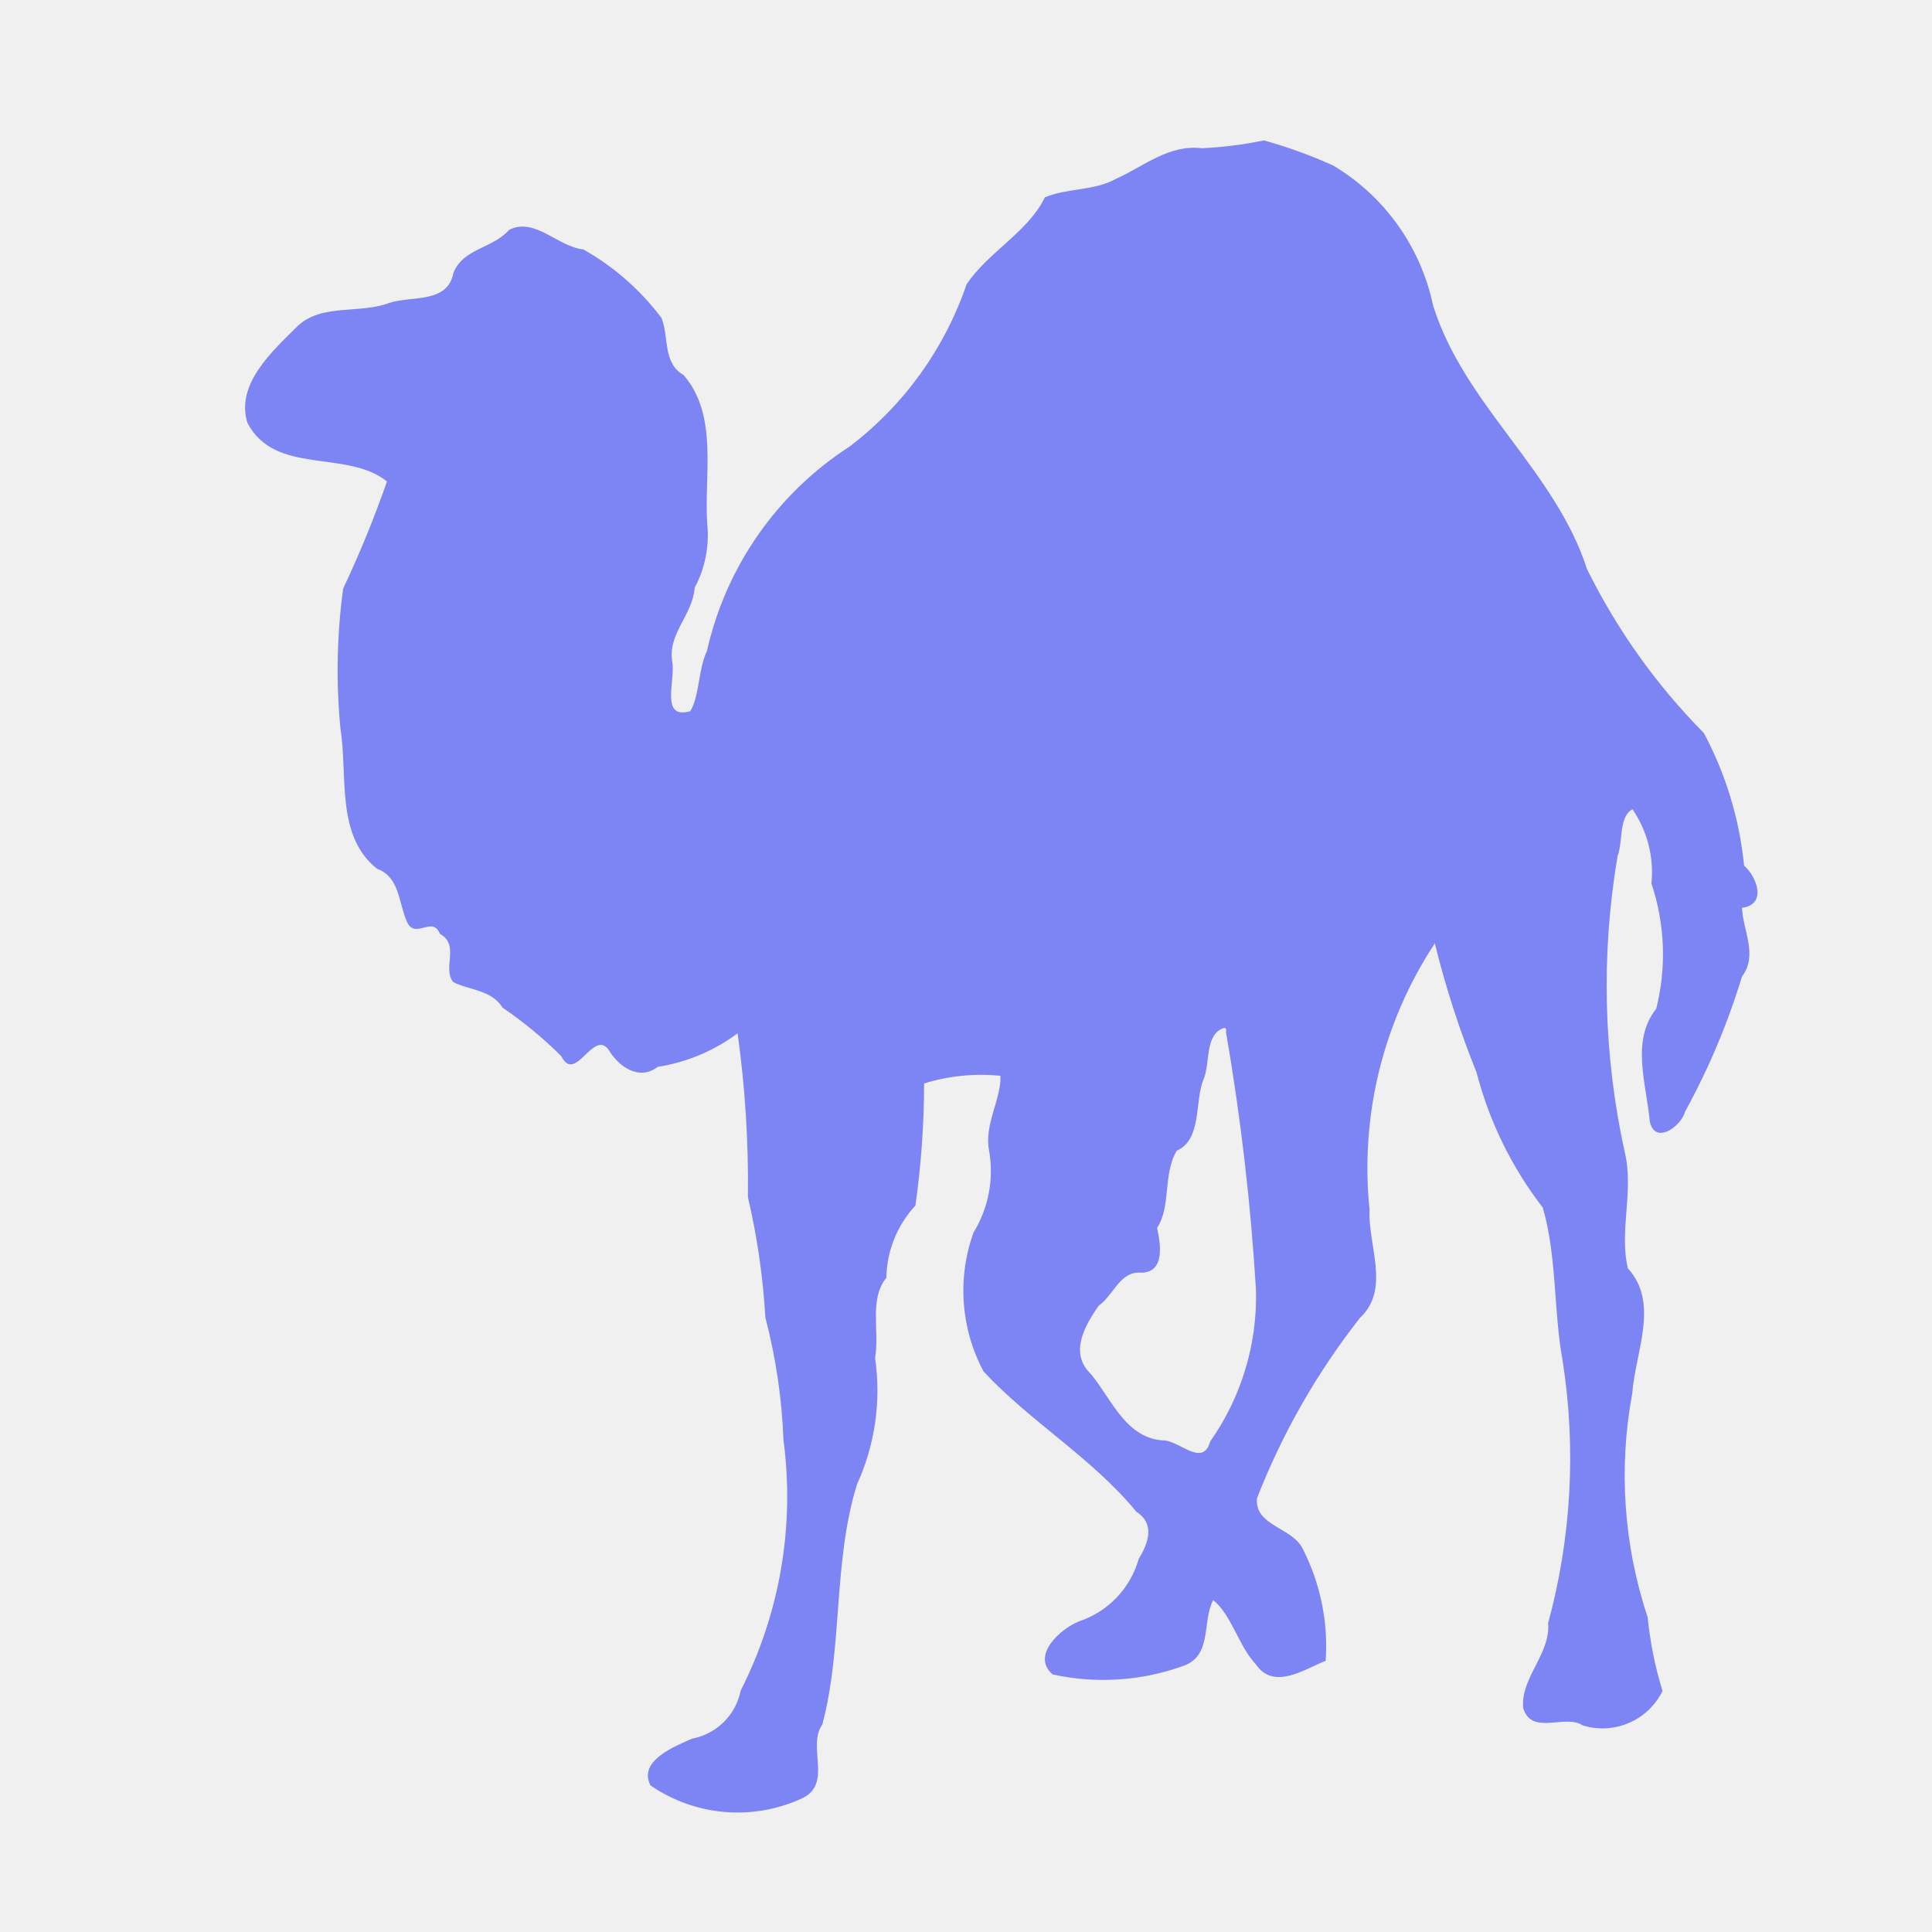
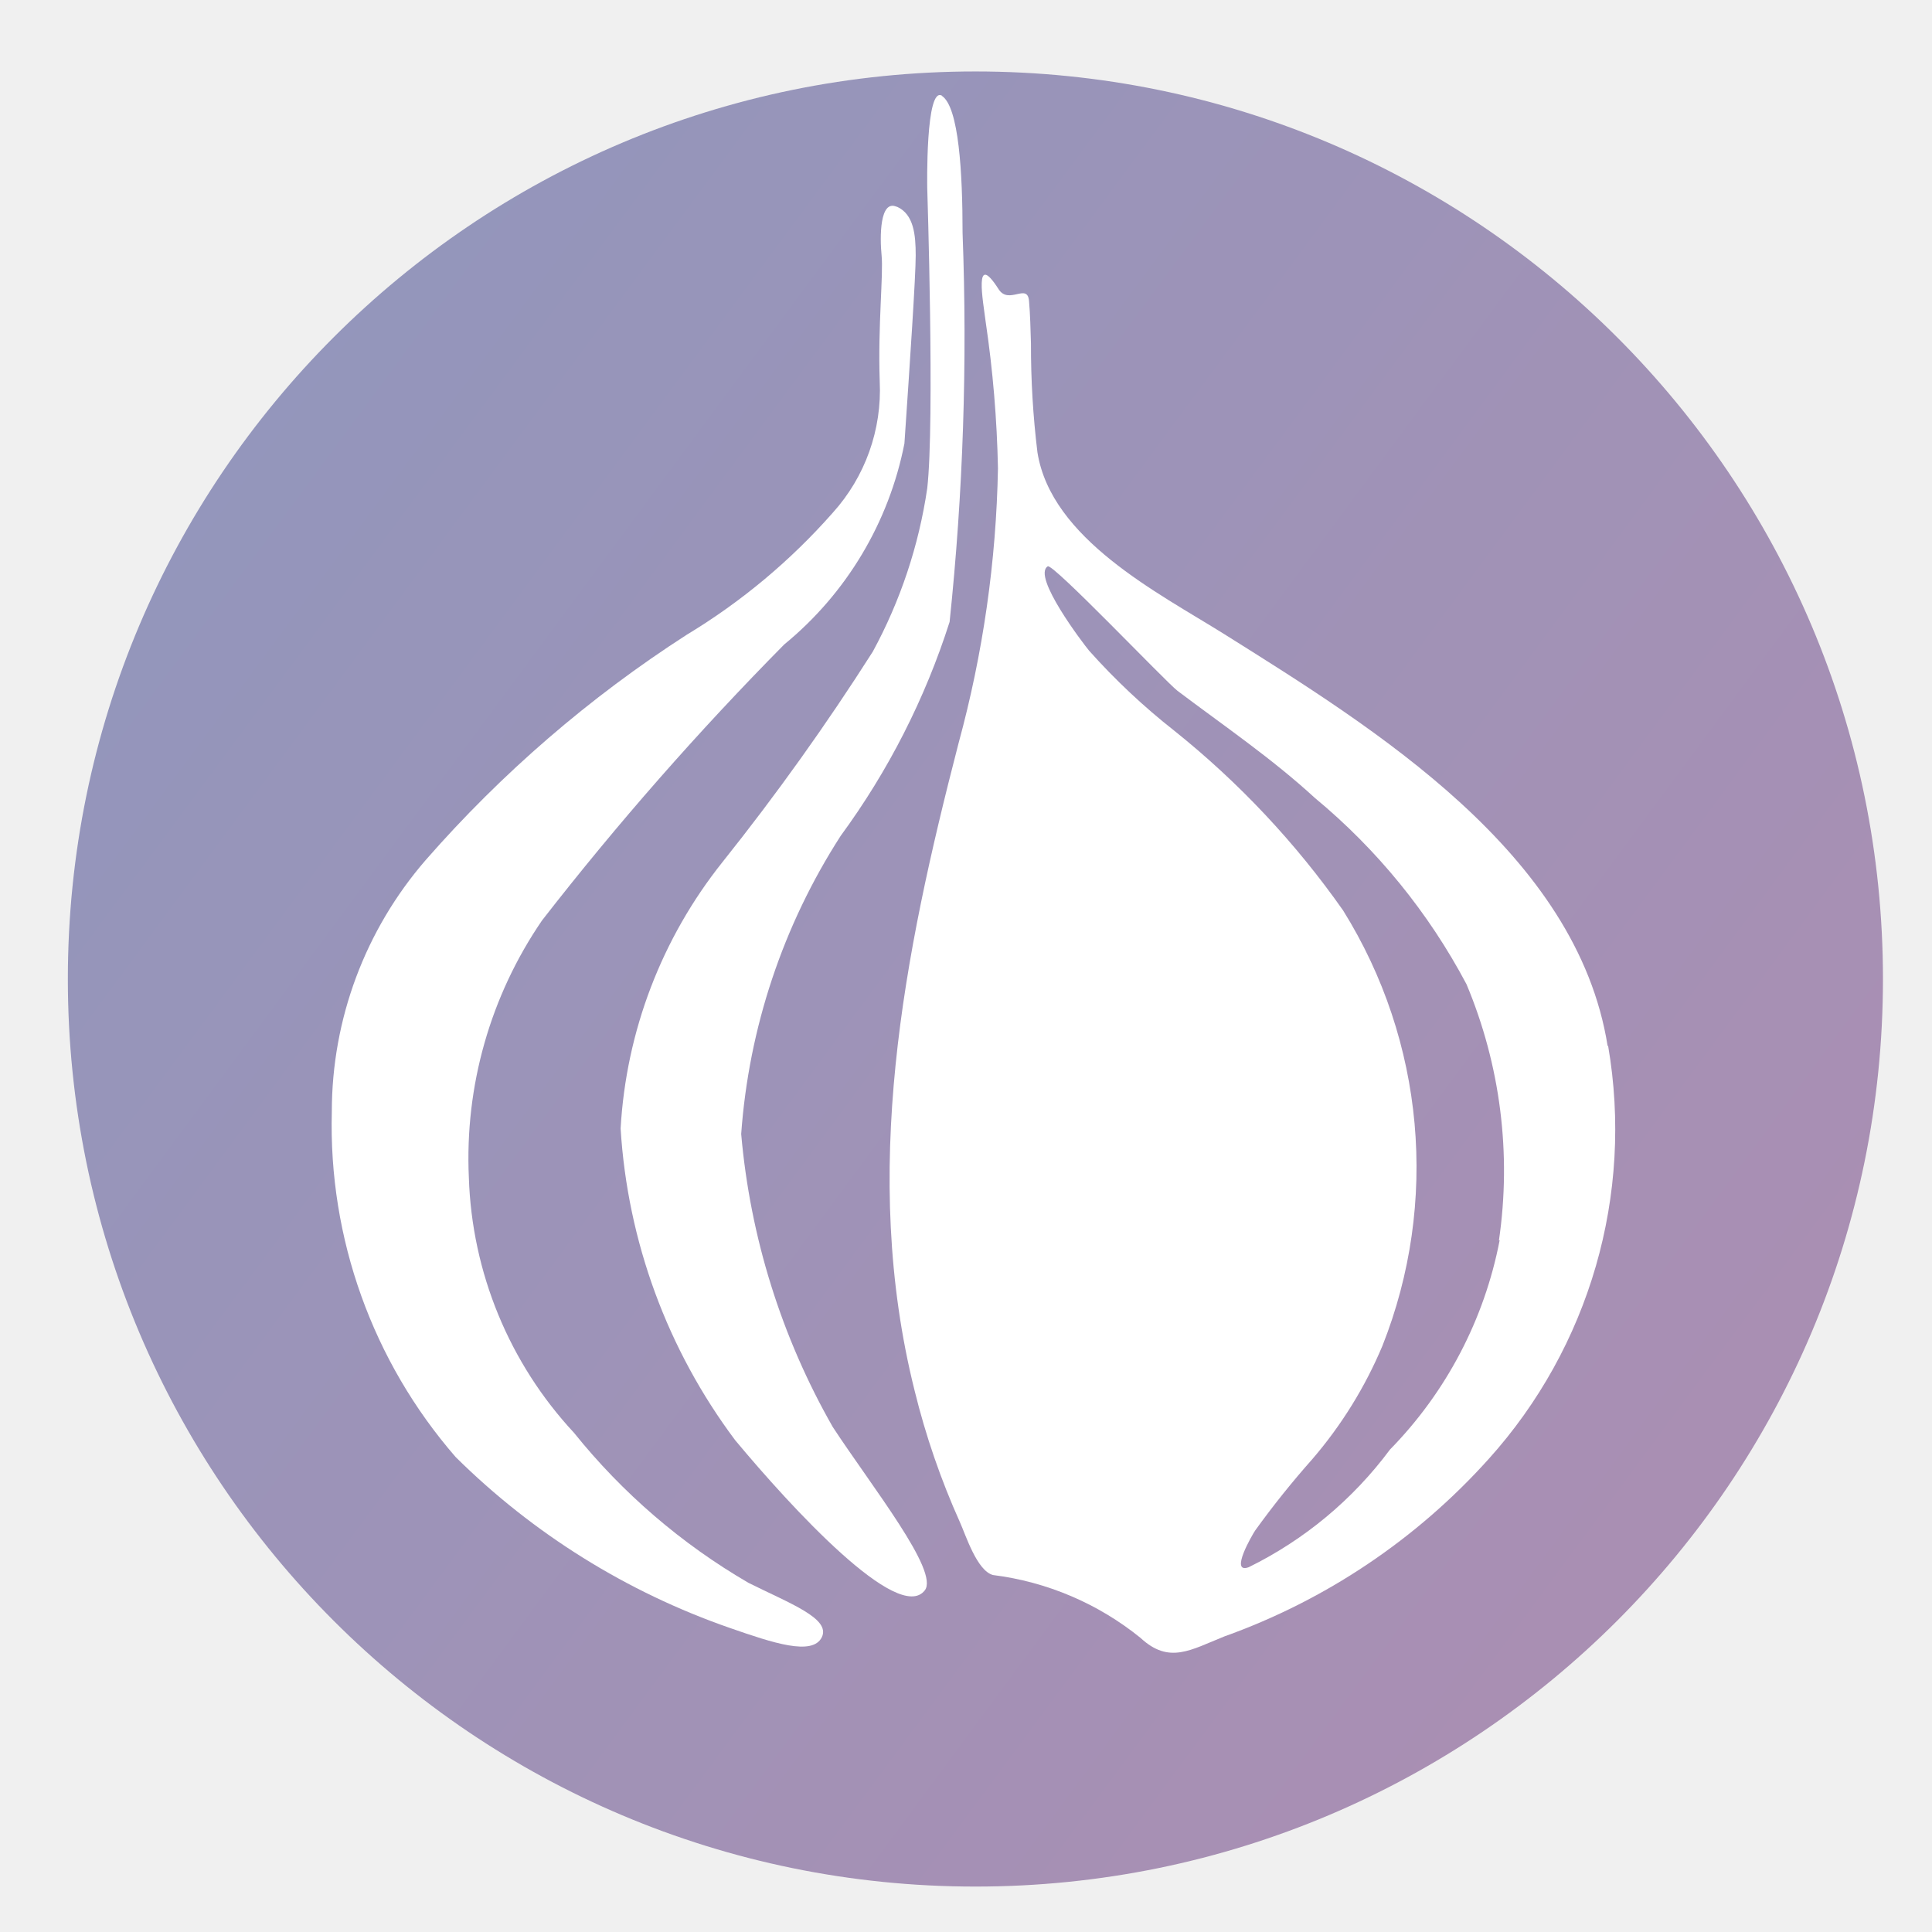
- <svg xmlns="http://www.w3.org/2000/svg" width="500" height="500" viewBox="0 0 500 500" version="1.1" id="svg1" xml:space="preserve">
+ <svg xmlns="http://www.w3.org/2000/svg" xmlns:xlink="http://www.w3.org/1999/xlink" width="500" height="500" viewBox="0 0 500 500" version="1.1" id="svg1" xml:space="preserve">
  <defs id="defs1">
+     <linearGradient id="linearGradient2">
+       <stop style="stop-color:#475395;stop-opacity:1;" offset="0" id="stop2" />
+       <stop style="stop-color:#7a4281;stop-opacity:1;" offset="1" id="stop3" />
+     </linearGradient>
    <linearGradient id="swatch61">
      <stop style="stop-color:#5090d0;stop-opacity:1;" offset="0" id="stop61" />
    </linearGradient>
    <linearGradient id="swatch30">
      <stop style="stop-color:#f9f9f9;stop-opacity:1;" offset="0" id="stop30" />
    </linearGradient>
+     <linearGradient xlink:href="#linearGradient2" id="linearGradient3" x1="1.376" y1="5.043" x2="31.23" y2="27.097" gradientUnits="userSpaceOnUse" />
  </defs>
-   <path d="m 311.016,38.361 c -8.543,-1.013 -14.982,4.677 -22.122,7.889 -5.737,3.212 -12.706,2.37 -18.474,4.817 -4.396,9.027 -14.67,14.156 -20.267,22.497 a 88.864,88.864 0 0 1 -30.276,42 85.184,85.184 0 0 0 -36.917,52.913 c -2.261,4.677 -1.902,11.63 -4.318,15.59 -7.967,2.229 -3.726,-8.044 -4.677,-12.862 -1.153,-7.327 5.316,-12.004 5.815,-19.113 a 28.592,28.592 0 0 0 3.258,-16.416 c -0.873,-12.69 2.947,-28.171 -6.127,-38.617 -5.441,-3.118 -3.726,-9.713 -5.706,-14.764 A 65.697,65.697 0 0 0 150.936,64.537 c -6.532,-0.639 -12.566,-8.45 -19.207,-5.036 -4.147,4.817 -11.895,4.755 -14.374,11.116 -1.559,8.044 -10.726,5.831 -16.65,7.795 -7.608,2.884 -17.43,0.095 -23.666,5.955 -6.408,6.392 -16.12,14.982 -13.018,25.038 7.125,13.75 25.646,6.828 36.122,15.185 a 280.466,280.466 0 0 1 -11.334,27.735 156.696,156.696 0 0 0 -0.686,36.356 c 1.917,12.051 -1.294,27.626 9.448,36.153 5.924,2.136 5.566,8.918 7.795,13.828 2.089,4.521 6.657,-1.762 8.465,3.009 5.269,2.869 0.577,8.746 3.43,12.472 4.1,2.136 9.962,1.996 12.815,6.641 a 106.699,106.699 0 0 1 15.2,12.566 c 3.586,7.281 8.278,-7.078 12.207,-1.7 2.65,4.443 7.889,8.138 12.768,4.443 a 46.661,46.661 0 0 0 20.641,-8.668 281.136,281.136 0 0 1 2.666,42.374 182.919,182.919 0 0 1 4.521,31.18 146.687,146.687 0 0 1 4.677,31.648 110.861,110.861 0 0 1 -11.053,64.855 15.777,15.777 0 0 1 -12.581,12.472 c -4.537,2.026 -14.031,5.706 -10.788,12.098 a 39.739,39.739 0 0 0 39.287,3.336 c 7.951,-3.788 1.138,-13.376 5.207,-19.113 5.347,-20.267 2.713,-41.953 8.964,-62.127 a 58.65,58.65 0 0 0 4.677,-32.739 c 1.232,-6.86 -1.637,-15.107 2.915,-20.719 a 28.265,28.265 0 0 1 7.53,-18.708 230.141,230.141 0 0 0 2.245,-31.586 50.107,50.107 0 0 1 19.753,-1.98 c 0.281,5.846 -4.24,12.659 -2.962,19.238 a 30.37,30.37 0 0 1 -4.007,21.327 44.416,44.416 0 0 0 2.619,35.982 c 12.191,13.08 28.062,22.325 39.536,36.278 4.895,3.196 3.118,8.06 0.592,12.223 a 23.822,23.822 0 0 1 -15.387,16.12 c -4.802,1.886 -12.566,8.824 -6.891,13.75 a 60.895,60.895 0 0 0 33.955,-2.245 c 7.421,-2.666 4.677,-11.505 7.608,-16.962 4.677,3.632 6.595,11.926 11.085,16.666 4.677,6.75 12.581,1.138 18.022,-0.967 a 55.329,55.329 0 0 0 -5.799,-28.717 c -2.604,-5.893 -12.472,-6.002 -12.004,-13.283 a 183.355,183.355 0 0 1 26.69,-46.77 c 7.951,-7.468 2.027,-18.568 2.463,-28.062 a 105.467,105.467 0 0 1 16.9,-68.846 247.711,247.711 0 0 0 10.788,33.363 97.126,97.126 0 0 0 17.149,35.015 c 3.695,12.644 2.744,26.659 5.16,39.77 a 162.761,162.761 0 0 1 -3.773,67.77 c 0.624,8.076 -7.125,14.031 -6.47,21.951 2.183,7.312 10.913,1.45 15.434,4.521 a 17.305,17.305 0 0 0 20.641,-8.918 96.846,96.846 0 0 1 -3.851,-19.067 116.209,116.209 0 0 1 -3.975,-57.98 c 0.717,-10.43 7.125,-23.385 -1.138,-32.303 -2.307,-9.65 1.559,-20.033 -0.764,-29.855 a 200.754,200.754 0 0 1 -1.902,-76.906 c 1.45,-3.539 0.203,-10.118 3.851,-12.082 a 28.857,28.857 0 0 1 4.911,19.207 57.683,57.683 0 0 1 1.232,32.443 c -6.61,8.278 -2.541,19.456 -1.7,28.842 1.06,6.579 8.044,1.84 9.183,-2.245 a 184.758,184.758 0 0 0 14.717,-34.937 c 4.194,-5.55 0.22,-12.004 0,-17.804 6.439,-0.764 3.991,-7.889 0.545,-10.913 A 92.449,92.449 0 0 0 440.974,189.725 163.135,163.135 0 0 1 410.714,147.273 C 402.483,121.721 378.879,104.775 370.866,79.004 A 55.438,55.438 0 0 0 345.111,42.882 122.866,122.866 0 0 0 327.089,36.334 101.336,101.336 0 0 1 311.016,38.361 Z m 6.236,228.551 a 606.564,606.564 0 0 1 7.795,66.897 65.089,65.089 0 0 1 -11.848,39.24 c -1.871,6.626 -7.577,0.188 -11.708,-0.25 -10.024,-0.281 -13.75,-10.648 -19.207,-17.258 -5.612,-5.363 -1.559,-12.472 2.074,-17.632 3.929,-2.791 5.457,-9.027 11.038,-8.543 6.236,-0.107 4.926,-7.592 4.053,-11.583 3.71,-5.644 1.434,-13.906 5.114,-20.002 6.532,-2.837 4.583,-12.784 6.891,-18.396 1.793,-3.991 0.265,-11.677 5.207,-13.314 0.577,-0.095 0.764,0.188 0.655,0.811 z" style="display:inline;fill:#7c85f3;stroke-width:15.59;fill-opacity:1" id="path2" />
+   <g id="g2" transform="matrix(16.77673,0,0,16.77673,-15.99367,-15.05884)">
+     <path d="M 30,16 A 14,14 0 1 1 16,2 14,14 0 0 1 30,16" style="fill:url(#linearGradient3);stroke-width:1;stroke-dasharray:none;opacity:0.57" id="path1-3" />
+     <path d="m 25.753,17.035 c -0.472,-2.976 -3.595,-4.9 -5.92,-6.359 -1.016,-0.635 -2.663,-1.463 -2.876,-2.8 a 13.561,13.561 0 0 1 -0.1,-1.68 C 16.85,5.977 16.846,5.757 16.827,5.539 16.802,5.257 16.515,5.604 16.358,5.359 c -0.389,-0.609 -0.239,0.184 -0.2,0.5 a 17.854,17.854 0 0 1 0.19,2.263 17.333,17.333 0 0 1 -0.608,4.241 c -0.848,3.276 -1.517,6.633 -0.678,9.986 a 11.806,11.806 0 0 0 0.7,2.032 c 0.09,0.2 0.262,0.747 0.509,0.813 a 4.507,4.507 0 0 1 2.275,0.969 c 0.442,0.411 0.773,0.187 1.295,-0.022 a 10.012,10.012 0 0 0 4.074,-2.734 7.6,7.6 0 0 0 1.845,-6.378 m -1.673,3 a 6.321,6.321 0 0 1 -1.692,3.23 6.026,6.026 0 0 1 -2.18,1.815 c -0.3,0.108 0.056,-0.5 0.1,-0.566 a 13.917,13.917 0 0 1 0.881,-1.1 6.6,6.6 0 0 0 1.083,-1.75 7.487,7.487 0 0 0 -0.607,-6.716 13.442,13.442 0 0 0 -2.6,-2.769 10.254,10.254 0 0 1 -1.319,-1.239 c -0.09,-0.109 -0.884,-1.149 -0.637,-1.3 0.08,-0.05 1.816,1.777 2,1.919 0.718,0.542 1.456,1.043 2.121,1.654 a 9.512,9.512 0 0 1 2.339,2.874 7.44,7.44 0 0 1 0.5,3.952" style="fill:#ffffff" id="path2" />
+     <path d="m 15.484,2.377 c 0.261,0.174 0.318,1.187 0.318,2.114 a 42.189,42.189 0 0 1 -0.2,6 11.485,11.485 0 0 1 -1.68,3.3 9.787,9.787 0 0 0 -1.535,4.6 11.059,11.059 0 0 0 1.413,4.52 c 0.61,0.93 1.647,2.227 1.419,2.52 -0.405,0.521 -2.056,-1.274 -2.925,-2.317 a 8.934,8.934 0 0 1 -1.767,-4.808 7.247,7.247 0 0 1 1.573,-4.112 37.326,37.326 0 0 0 2.317,-3.244 7.586,7.586 0 0 0 0.84,-2.52 c 0.116,-1.014 0,-4.634 0,-4.634 0,0 -0.029,-1.593 0.232,-1.419" style="fill:#ffffff" id="path3" />
+     <path d="m 14.789,4.086 c 0.261,0.116 0.29,0.434 0.29,0.753 0,0.319 -0.087,1.622 -0.174,2.9 a 5.334,5.334 0 0 1 -1.854,3.1 A 47.708,47.708 0 0 0 9.315,15.096 6.493,6.493 0 0 0 8.186,19.064 6.067,6.067 0 0 0 9.808,23 9.717,9.717 0 0 0 12.5,25.315 c 0.637,0.318 1.274,0.55 1.13,0.84 -0.144,0.29 -0.753,0.087 -1.419,-0.145 A 11.266,11.266 0 0 1 7.983,23.375 7.8,7.8 0 0 1 6.072,18.046 5.927,5.927 0 0 1 7.52,14.165 19.04,19.04 0 0 1 11.546,10.69 9.649,9.649 0 0 0 13.8,8.807 2.822,2.822 0 0 0 14.524,6.78 C 14.495,5.911 14.582,5.129 14.553,4.84 14.524,4.551 14.524,3.971 14.785,4.087" style="fill:#ffffff" id="path4" />
+   </g>
</svg>
